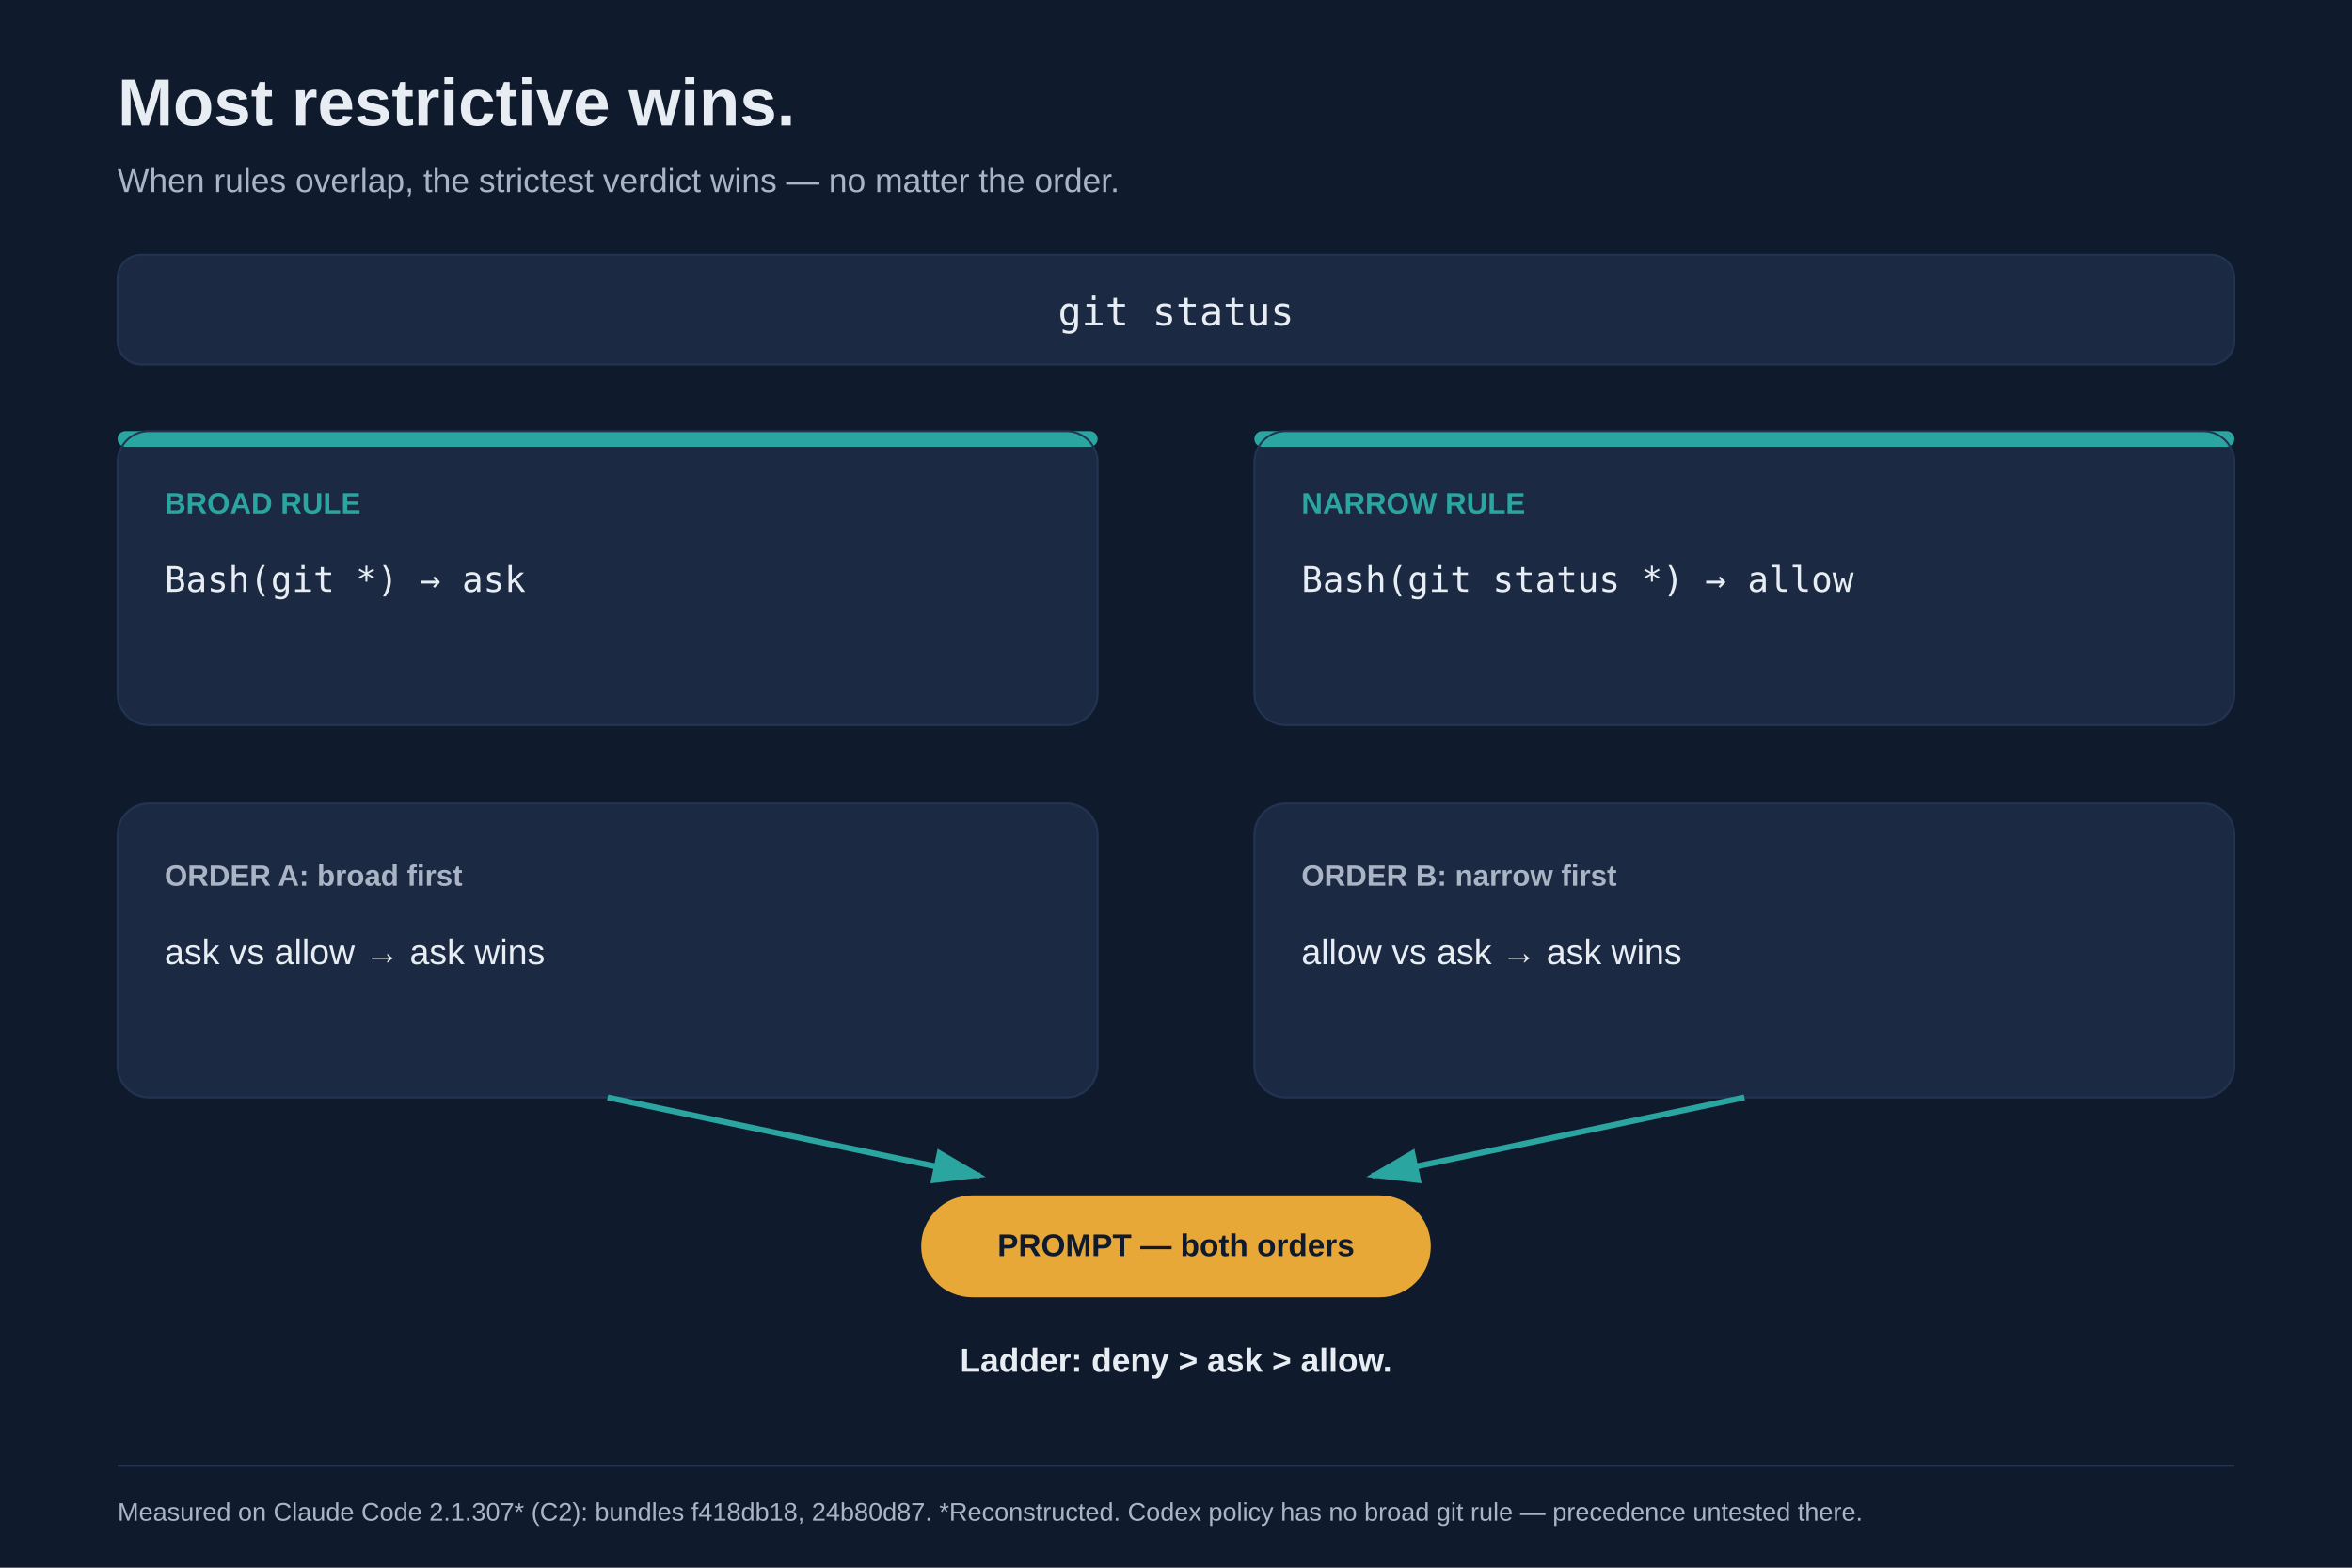
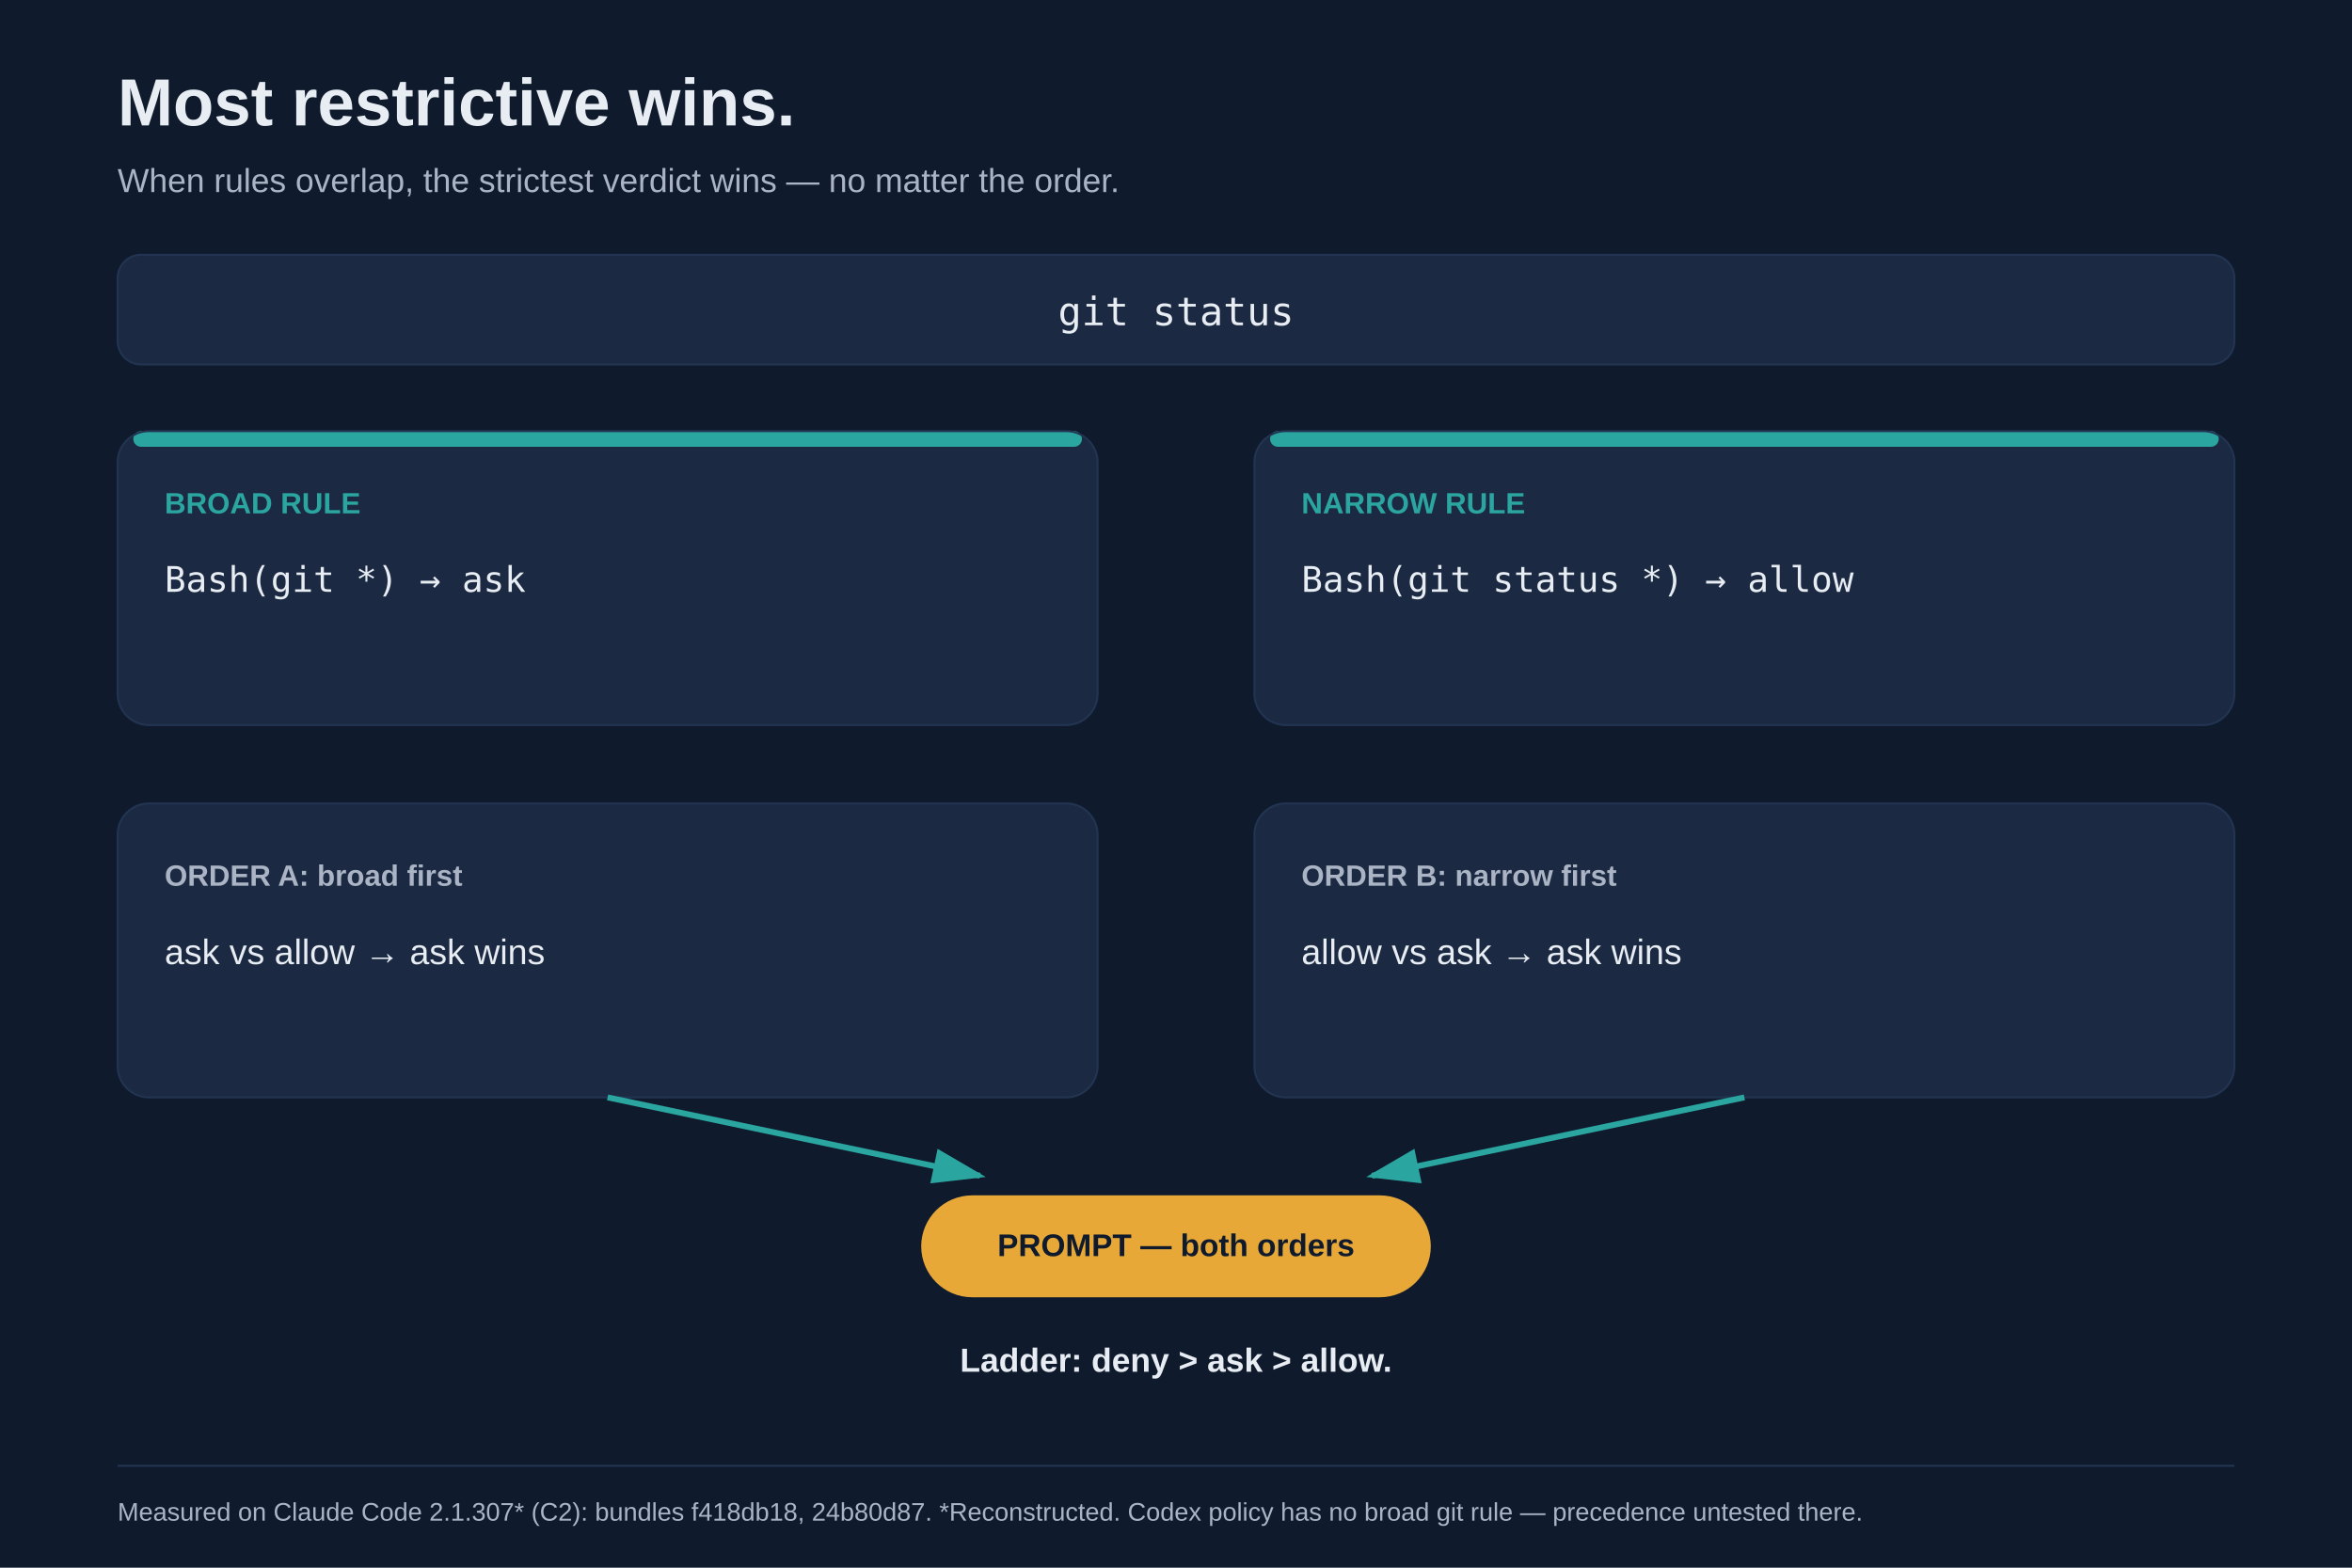
<svg xmlns="http://www.w3.org/2000/svg" width="1200" height="800" viewBox="0 0 1200 800" font-family="Arial, Helvetica, DejaVu Sans, sans-serif">
  <defs>
    <marker id="ar" markerWidth="10" markerHeight="10" refX="8" refY="3" orient="auto">
      <path d="M0,0 L9,3 L0,6 Z" fill="#2AA5A0" />
    </marker>
    <marker id="arG" markerWidth="10" markerHeight="10" refX="8" refY="3" orient="auto">
      <path d="M0,0 L9,3 L0,6 Z" fill="#3FA46A" />
    </marker>
    <marker id="arR" markerWidth="10" markerHeight="10" refX="8" refY="3" orient="auto">
      <path d="M0,0 L9,3 L0,6 Z" fill="#E05D5D" />
    </marker>
  </defs>
  <rect width="1200" height="800" fill="#0F1B2D" />
  <text x="60" y="64" font-size="34" fill="#E8EDF3" font-weight="bold">Most restrictive wins.</text>
  <text x="60" y="98" font-size="17" fill="#AAB4C4">When rules overlap, the strictest verdict wins — no matter the order.</text>
  <rect x="60" y="130" width="1080" height="56" rx="12" fill="#1B2A42" stroke="#223452" />
  <text x="600" y="166" font-size="20" fill="#E8EDF3" font-family="DejaVu Sans Mono, monospace" text-anchor="middle">git status</text>
  <rect x="60" y="220" width="500" height="150" rx="16" fill="#1B2A42" />
-   <rect x="60" y="220" width="500" height="8" rx="4" fill="#2AA5A0" />
+   <rect x="68" y="220" width="484" height="8" rx="4" fill="#2AA5A0" />
  <rect x="60" y="220" width="500" height="150" rx="16" fill="none" stroke="#223452" stroke-width="1" />
  <text x="84" y="262" font-size="15" fill="#2AA5A0" font-weight="bold" text-anchor="start">BROAD RULE</text>
  <text x="84" y="302" font-size="18" fill="#E8EDF3" font-family="DejaVu Sans Mono, monospace" text-anchor="start">Bash(git *)  →  ask</text>
  <rect x="640" y="220" width="500" height="150" rx="16" fill="#1B2A42" />
-   <rect x="640" y="220" width="500" height="8" rx="4" fill="#2AA5A0" />
+   <rect x="648" y="220" width="484" height="8" rx="4" fill="#2AA5A0" />
  <rect x="640" y="220" width="500" height="150" rx="16" fill="none" stroke="#223452" stroke-width="1" />
  <text x="664" y="262" font-size="15" fill="#2AA5A0" font-weight="bold" text-anchor="start">NARROW RULE</text>
  <text x="664" y="302" font-size="18" fill="#E8EDF3" font-family="DejaVu Sans Mono, monospace" text-anchor="start">Bash(git status *)  →  allow</text>
  <rect x="60" y="410" width="500" height="150" rx="16" fill="#1B2A42" />
  <rect x="60" y="410" width="500" height="150" rx="16" fill="none" stroke="#223452" stroke-width="1" />
  <text x="84" y="452" font-size="15" fill="#AAB4C4" font-weight="bold" text-anchor="start">ORDER A: broad first</text>
  <text x="84" y="492" font-size="18" fill="#E8EDF3" text-anchor="start">ask  vs  allow  →  ask wins</text>
  <rect x="640" y="410" width="500" height="150" rx="16" fill="#1B2A42" />
  <rect x="640" y="410" width="500" height="150" rx="16" fill="none" stroke="#223452" stroke-width="1" />
  <text x="664" y="452" font-size="15" fill="#AAB4C4" font-weight="bold" text-anchor="start">ORDER B: narrow first</text>
  <text x="664" y="492" font-size="18" fill="#E8EDF3" text-anchor="start">allow  vs  ask  →  ask wins</text>
  <line x1="310" y1="560" x2="500" y2="600" stroke="#2AA5A0" stroke-width="3" marker-end="url(#ar)" />
  <line x1="890" y1="560" x2="700" y2="600" stroke="#2AA5A0" stroke-width="3" marker-end="url(#ar)" />
  <rect x="470" y="610" width="260" height="52" rx="26" fill="#E8A838" />
  <text x="600" y="641" font-size="16" fill="#0F1B2D" font-weight="bold" text-anchor="middle">PROMPT — both orders</text>
  <text x="600" y="700" font-size="17" fill="#E8EDF3" font-weight="bold" text-anchor="middle">Ladder: deny  &gt;  ask  &gt;  allow.</text>
  <line x1="60" y1="748" x2="1140" y2="748" stroke="#223452" stroke-width="1" />
  <text x="60" y="776" font-size="13" fill="#AAB4C4">Measured on Claude Code 2.1.307* (C2): bundles f418db18, 24b80d87. *Reconstructed. Codex policy has no broad git rule — precedence untested there.</text>
</svg>
